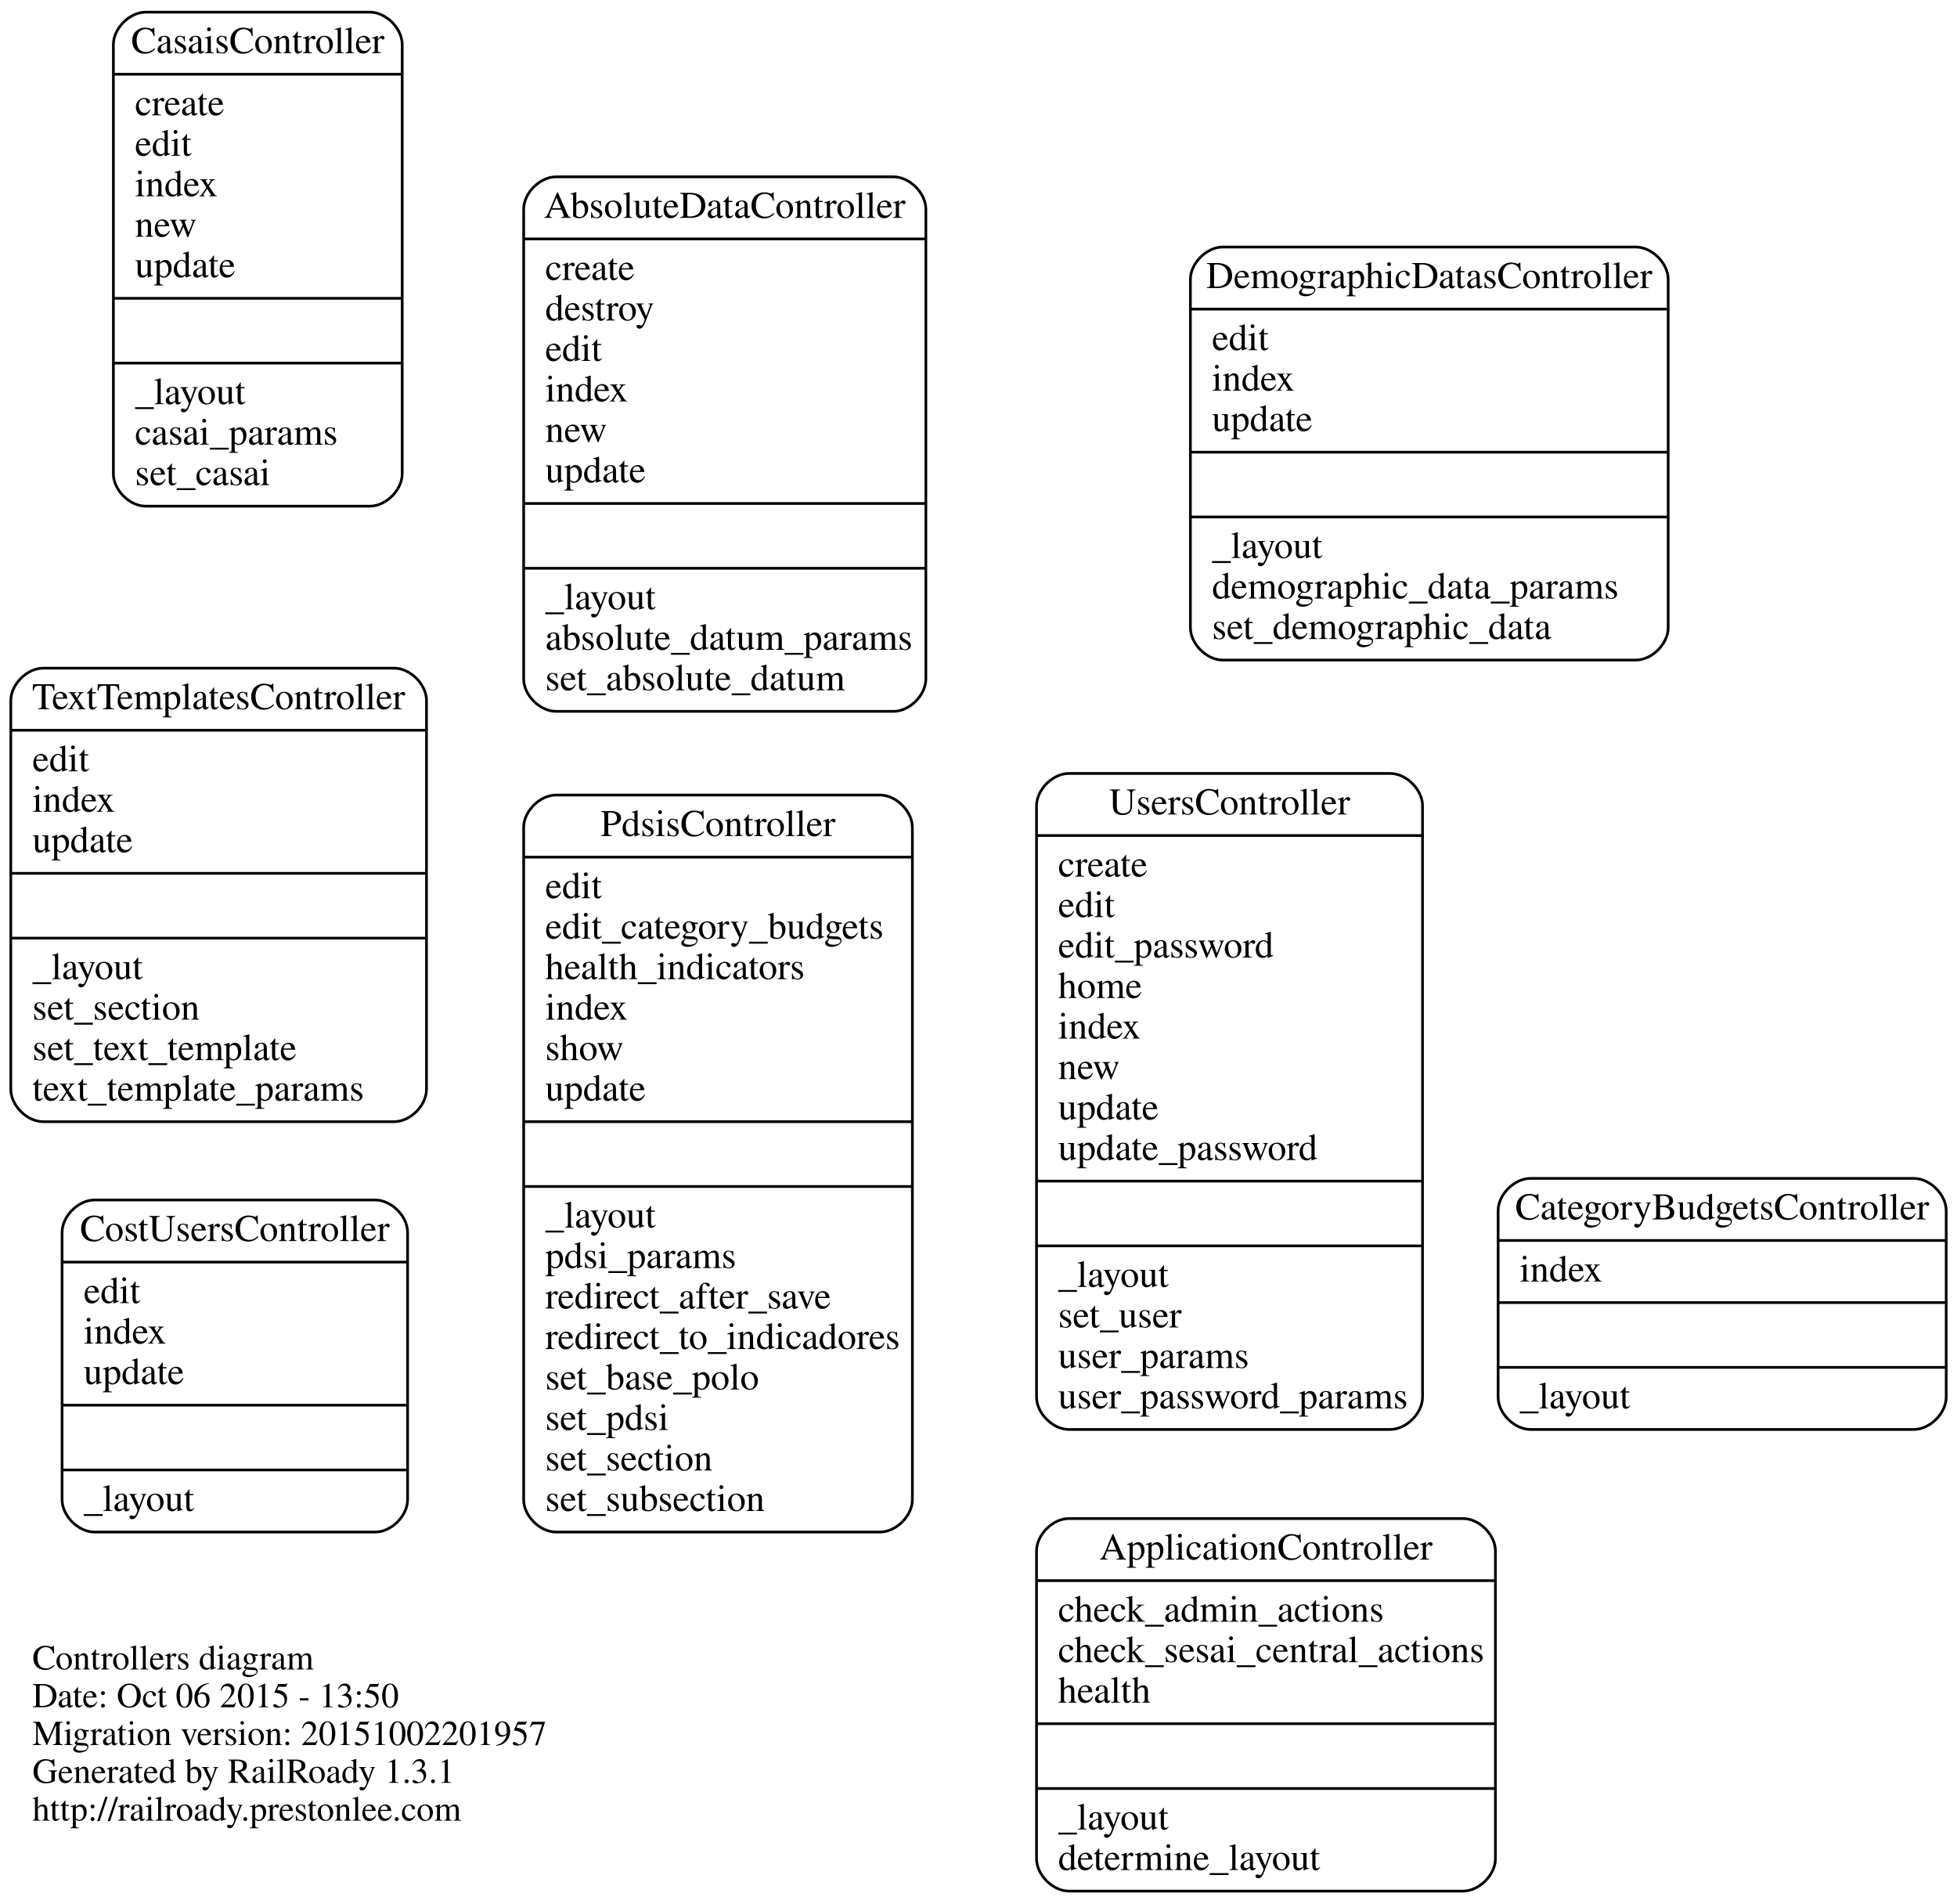
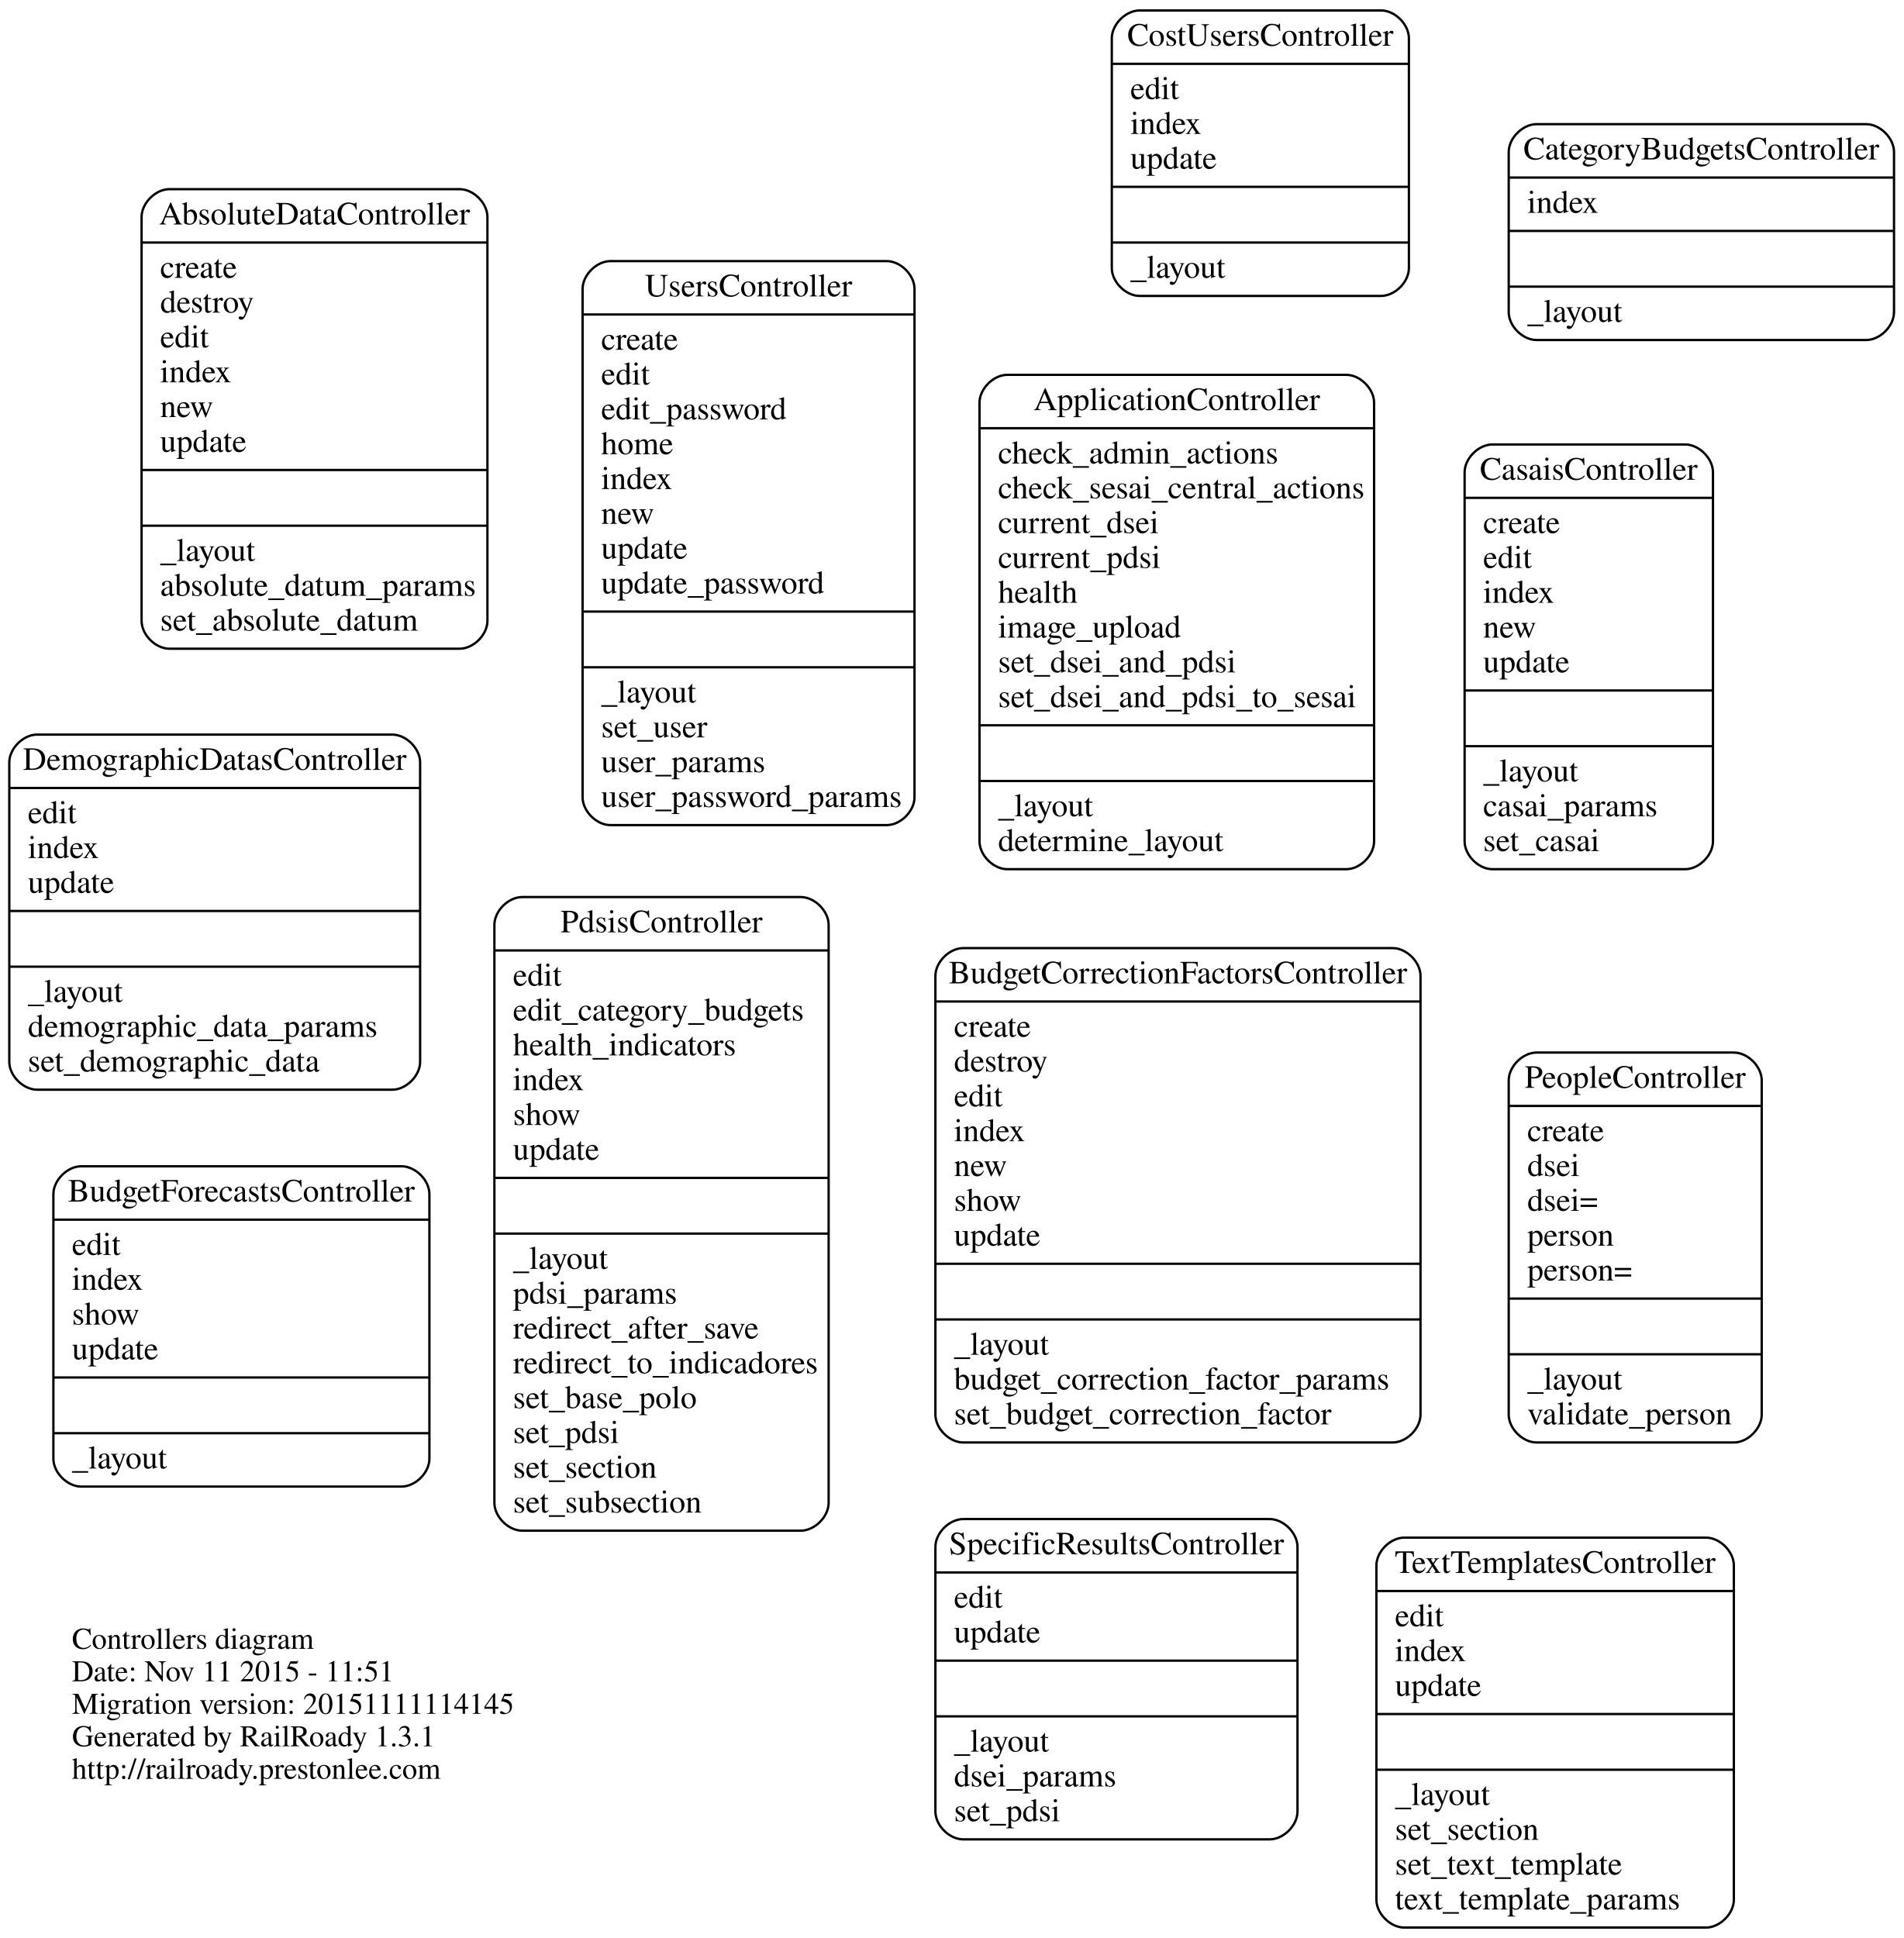
- <svg xmlns="http://www.w3.org/2000/svg" width="725pt" height="705pt" viewBox="0.00 0.00 725.00 705.00">
-   <g id="graph0" class="graph" transform="scale(1 1) rotate(0) translate(4 701)">
-     <polygon fill="none" stroke="none" points="-4,4 -4,-701 721,-701 721,4 -4,4" />
+ <svg xmlns="http://www.w3.org/2000/svg" width="820pt" height="835pt" viewBox="0.00 0.00 820.00 835.00">
+   <g id="graph0" class="graph" transform="scale(1 1) rotate(0) translate(4 831)">
+     <polygon fill="none" stroke="none" points="-4,4 -4,-831 816,-831 816,4 -4,4" />
    <g id="node1" class="node">
-       <text text-anchor="start" x="8" y="-82.6" font-family="Times,serif" font-size="13.00">Controllers diagram</text>
-       <text text-anchor="start" x="8" y="-68.6" font-family="Times,serif" font-size="13.00">Date: Oct 06 2015 - 13:50</text>
-       <text text-anchor="start" x="8" y="-54.6" font-family="Times,serif" font-size="13.00">Migration version: 20151002201957</text>
-       <text text-anchor="start" x="8" y="-40.6" font-family="Times,serif" font-size="13.00">Generated by RailRoady 1.3.1</text>
-       <text text-anchor="start" x="8" y="-26.6" font-family="Times,serif" font-size="13.00">http://railroady.prestonlee.com</text>
+       <text text-anchor="start" x="27" y="-120.6" font-family="Times,serif" font-size="13.00">Controllers diagram</text>
+       <text text-anchor="start" x="27" y="-106.6" font-family="Times,serif" font-size="13.00">Date: Nov 11 2015 - 11:51</text>
+       <text text-anchor="start" x="27" y="-92.6" font-family="Times,serif" font-size="13.00">Migration version: 20151111114145</text>
+       <text text-anchor="start" x="27" y="-78.6" font-family="Times,serif" font-size="13.00">Generated by RailRoady 1.3.1</text>
+       <text text-anchor="start" x="27" y="-64.6" font-family="Times,serif" font-size="13.00">http://railroady.prestonlee.com</text>
    </g>
    <g id="node2" class="node">
-       <path fill="none" stroke="black" d="M392,-0.5C392,-0.5 538,-0.5 538,-0.5 544,-0.5 550,-6.5 550,-12.5 550,-12.5 550,-126.5 550,-126.5 550,-132.5 544,-138.5 538,-138.5 538,-138.5 392,-138.5 392,-138.5 386,-138.5 380,-132.5 380,-126.5 380,-126.5 380,-12.5 380,-12.5 380,-6.5 386,-0.5 392,-0.5" />
-       <text text-anchor="middle" x="465" y="-123.3" font-family="Times,serif" font-size="14.00">ApplicationController</text>
-       <polyline fill="none" stroke="black" points="380,-115.5 550,-115.5 " />
-       <text text-anchor="start" x="388" y="-100.3" font-family="Times,serif" font-size="14.00">check_admin_actions</text>
-       <text text-anchor="start" x="388" y="-85.3" font-family="Times,serif" font-size="14.00">check_sesai_central_actions</text>
-       <text text-anchor="start" x="388" y="-70.3" font-family="Times,serif" font-size="14.00">health</text>
-       <polyline fill="none" stroke="black" points="380,-62.5 550,-62.5 " />
-       <polyline fill="none" stroke="black" points="380,-38.5 550,-38.5 " />
-       <text text-anchor="start" x="388" y="-23.3" font-family="Times,serif" font-size="14.00">_layout</text>
-       <text text-anchor="start" x="388" y="-8.3" font-family="Times,serif" font-size="14.00">determine_layout</text>
+       <path fill="none" stroke="black" d="M430,-456.5C430,-456.5 576,-456.5 576,-456.5 582,-456.5 588,-462.5 588,-468.5 588,-468.5 588,-657.5 588,-657.5 588,-663.5 582,-669.5 576,-669.5 576,-669.5 430,-669.5 430,-669.5 424,-669.5 418,-663.5 418,-657.5 418,-657.5 418,-468.5 418,-468.5 418,-462.5 424,-456.5 430,-456.5" />
+       <text text-anchor="middle" x="503" y="-654.3" font-family="Times,serif" font-size="14.00">ApplicationController</text>
+       <polyline fill="none" stroke="black" points="418,-646.5 588,-646.5 " />
+       <text text-anchor="start" x="426" y="-631.3" font-family="Times,serif" font-size="14.00">check_admin_actions</text>
+       <text text-anchor="start" x="426" y="-616.3" font-family="Times,serif" font-size="14.00">check_sesai_central_actions</text>
+       <text text-anchor="start" x="426" y="-601.3" font-family="Times,serif" font-size="14.00">current_dsei</text>
+       <text text-anchor="start" x="426" y="-586.3" font-family="Times,serif" font-size="14.00">current_pdsi</text>
+       <text text-anchor="start" x="426" y="-571.3" font-family="Times,serif" font-size="14.00">health</text>
+       <text text-anchor="start" x="426" y="-556.3" font-family="Times,serif" font-size="14.00">image_upload</text>
+       <text text-anchor="start" x="426" y="-541.3" font-family="Times,serif" font-size="14.00">set_dsei_and_pdsi</text>
+       <text text-anchor="start" x="426" y="-526.3" font-family="Times,serif" font-size="14.00">set_dsei_and_pdsi_to_sesai</text>
+       <polyline fill="none" stroke="black" points="418,-518.5 588,-518.5 " />
+       <polyline fill="none" stroke="black" points="418,-494.5 588,-494.5 " />
+       <text text-anchor="start" x="426" y="-479.3" font-family="Times,serif" font-size="14.00">_layout</text>
+       <text text-anchor="start" x="426" y="-464.3" font-family="Times,serif" font-size="14.00">determine_layout</text>
    </g>
    <g id="node3" class="node">
-       <path fill="none" stroke="black" d="M50,-513.5C50,-513.5 133,-513.5 133,-513.5 139,-513.5 145,-519.5 145,-525.5 145,-525.5 145,-684.5 145,-684.5 145,-690.5 139,-696.5 133,-696.5 133,-696.5 50,-696.5 50,-696.5 44,-696.5 38,-690.5 38,-684.5 38,-684.5 38,-525.5 38,-525.5 38,-519.5 44,-513.5 50,-513.5" />
-       <text text-anchor="middle" x="91.5" y="-681.3" font-family="Times,serif" font-size="14.00">CasaisController</text>
-       <polyline fill="none" stroke="black" points="38,-673.5 145,-673.5 " />
-       <text text-anchor="start" x="46" y="-658.3" font-family="Times,serif" font-size="14.00">create</text>
-       <text text-anchor="start" x="46" y="-643.3" font-family="Times,serif" font-size="14.00">edit</text>
-       <text text-anchor="start" x="46" y="-628.3" font-family="Times,serif" font-size="14.00">index</text>
-       <text text-anchor="start" x="46" y="-613.3" font-family="Times,serif" font-size="14.00">new</text>
-       <text text-anchor="start" x="46" y="-598.3" font-family="Times,serif" font-size="14.00">update</text>
-       <polyline fill="none" stroke="black" points="38,-590.5 145,-590.5 " />
-       <polyline fill="none" stroke="black" points="38,-566.5 145,-566.5 " />
-       <text text-anchor="start" x="46" y="-551.3" font-family="Times,serif" font-size="14.00">_layout</text>
-       <text text-anchor="start" x="46" y="-536.3" font-family="Times,serif" font-size="14.00">casai_params</text>
-       <text text-anchor="start" x="46" y="-521.3" font-family="Times,serif" font-size="14.00">set_casai</text>
+       <path fill="none" stroke="black" d="M31,-190.5C31,-190.5 169,-190.5 169,-190.5 175,-190.5 181,-196.5 181,-202.5 181,-202.5 181,-316.5 181,-316.5 181,-322.5 175,-328.5 169,-328.5 169,-328.5 31,-328.5 31,-328.5 25,-328.5 19,-322.5 19,-316.5 19,-316.5 19,-202.5 19,-202.5 19,-196.5 25,-190.5 31,-190.5" />
+       <text text-anchor="middle" x="100" y="-313.3" font-family="Times,serif" font-size="14.00">BudgetForecastsController</text>
+       <polyline fill="none" stroke="black" points="19,-305.5 181,-305.5 " />
+       <text text-anchor="start" x="27" y="-290.3" font-family="Times,serif" font-size="14.00">edit</text>
+       <text text-anchor="start" x="27" y="-275.3" font-family="Times,serif" font-size="14.00">index</text>
+       <text text-anchor="start" x="27" y="-260.3" font-family="Times,serif" font-size="14.00">show</text>
+       <text text-anchor="start" x="27" y="-245.3" font-family="Times,serif" font-size="14.00">update</text>
+       <polyline fill="none" stroke="black" points="19,-237.5 181,-237.5 " />
+       <polyline fill="none" stroke="black" points="19,-213.5 181,-213.5 " />
+       <text text-anchor="start" x="27" y="-198.3" font-family="Times,serif" font-size="14.00">_layout</text>
    </g>
    <g id="node4" class="node">
-       <path fill="none" stroke="black" d="M392,-171.5C392,-171.5 511,-171.5 511,-171.5 517,-171.5 523,-177.5 523,-183.5 523,-183.5 523,-402.5 523,-402.5 523,-408.5 517,-414.5 511,-414.5 511,-414.5 392,-414.5 392,-414.5 386,-414.5 380,-408.5 380,-402.5 380,-402.5 380,-183.5 380,-183.5 380,-177.5 386,-171.5 392,-171.5" />
-       <text text-anchor="middle" x="451.5" y="-399.3" font-family="Times,serif" font-size="14.00">UsersController</text>
-       <polyline fill="none" stroke="black" points="380,-391.5 523,-391.5 " />
-       <text text-anchor="start" x="388" y="-376.3" font-family="Times,serif" font-size="14.00">create</text>
-       <text text-anchor="start" x="388" y="-361.3" font-family="Times,serif" font-size="14.00">edit</text>
-       <text text-anchor="start" x="388" y="-346.3" font-family="Times,serif" font-size="14.00">edit_password</text>
-       <text text-anchor="start" x="388" y="-331.3" font-family="Times,serif" font-size="14.00">home</text>
-       <text text-anchor="start" x="388" y="-316.3" font-family="Times,serif" font-size="14.00">index</text>
-       <text text-anchor="start" x="388" y="-301.3" font-family="Times,serif" font-size="14.00">new</text>
-       <text text-anchor="start" x="388" y="-286.3" font-family="Times,serif" font-size="14.00">update</text>
-       <text text-anchor="start" x="388" y="-271.3" font-family="Times,serif" font-size="14.00">update_password</text>
-       <polyline fill="none" stroke="black" points="380,-263.5 523,-263.5 " />
-       <polyline fill="none" stroke="black" points="380,-239.5 523,-239.5 " />
-       <text text-anchor="start" x="388" y="-224.3" font-family="Times,serif" font-size="14.00">_layout</text>
-       <text text-anchor="start" x="388" y="-209.3" font-family="Times,serif" font-size="14.00">set_user</text>
-       <text text-anchor="start" x="388" y="-194.3" font-family="Times,serif" font-size="14.00">user_params</text>
-       <text text-anchor="start" x="388" y="-179.3" font-family="Times,serif" font-size="14.00">user_password_params</text>
+       <path fill="none" stroke="black" d="M639,-456.5C639,-456.5 722,-456.5 722,-456.5 728,-456.5 734,-462.5 734,-468.5 734,-468.5 734,-627.5 734,-627.5 734,-633.5 728,-639.5 722,-639.5 722,-639.5 639,-639.5 639,-639.5 633,-639.5 627,-633.5 627,-627.5 627,-627.5 627,-468.5 627,-468.5 627,-462.5 633,-456.5 639,-456.5" />
+       <text text-anchor="middle" x="680.5" y="-624.3" font-family="Times,serif" font-size="14.00">CasaisController</text>
+       <polyline fill="none" stroke="black" points="627,-616.5 734,-616.5 " />
+       <text text-anchor="start" x="635" y="-601.3" font-family="Times,serif" font-size="14.00">create</text>
+       <text text-anchor="start" x="635" y="-586.3" font-family="Times,serif" font-size="14.00">edit</text>
+       <text text-anchor="start" x="635" y="-571.3" font-family="Times,serif" font-size="14.00">index</text>
+       <text text-anchor="start" x="635" y="-556.3" font-family="Times,serif" font-size="14.00">new</text>
+       <text text-anchor="start" x="635" y="-541.3" font-family="Times,serif" font-size="14.00">update</text>
+       <polyline fill="none" stroke="black" points="627,-533.5 734,-533.5 " />
+       <polyline fill="none" stroke="black" points="627,-509.5 734,-509.5 " />
+       <text text-anchor="start" x="635" y="-494.3" font-family="Times,serif" font-size="14.00">_layout</text>
+       <text text-anchor="start" x="635" y="-479.3" font-family="Times,serif" font-size="14.00">casai_params</text>
+       <text text-anchor="start" x="635" y="-464.3" font-family="Times,serif" font-size="14.00">set_casai</text>
    </g>
    <g id="node5" class="node">
-       <path fill="none" stroke="black" d="M563,-171.5C563,-171.5 705,-171.5 705,-171.5 711,-171.5 717,-177.5 717,-183.5 717,-183.5 717,-252.5 717,-252.5 717,-258.5 711,-264.5 705,-264.5 705,-264.5 563,-264.5 563,-264.5 557,-264.5 551,-258.5 551,-252.5 551,-252.5 551,-183.5 551,-183.5 551,-177.5 557,-171.5 563,-171.5" />
-       <text text-anchor="middle" x="634" y="-249.3" font-family="Times,serif" font-size="14.00">CategoryBudgetsController</text>
-       <polyline fill="none" stroke="black" points="551,-241.5 717,-241.5 " />
-       <text text-anchor="start" x="559" y="-226.3" font-family="Times,serif" font-size="14.00">index</text>
-       <polyline fill="none" stroke="black" points="551,-218.5 717,-218.5 " />
-       <polyline fill="none" stroke="black" points="551,-194.5 717,-194.5 " />
-       <text text-anchor="start" x="559" y="-179.3" font-family="Times,serif" font-size="14.00">_layout</text>
+       <path fill="none" stroke="black" d="M259,-475.5C259,-475.5 378,-475.5 378,-475.5 384,-475.5 390,-481.5 390,-487.5 390,-487.5 390,-706.5 390,-706.5 390,-712.5 384,-718.5 378,-718.5 378,-718.5 259,-718.5 259,-718.5 253,-718.5 247,-712.5 247,-706.5 247,-706.5 247,-487.5 247,-487.5 247,-481.5 253,-475.5 259,-475.5" />
+       <text text-anchor="middle" x="318.5" y="-703.3" font-family="Times,serif" font-size="14.00">UsersController</text>
+       <polyline fill="none" stroke="black" points="247,-695.5 390,-695.5 " />
+       <text text-anchor="start" x="255" y="-680.3" font-family="Times,serif" font-size="14.00">create</text>
+       <text text-anchor="start" x="255" y="-665.3" font-family="Times,serif" font-size="14.00">edit</text>
+       <text text-anchor="start" x="255" y="-650.3" font-family="Times,serif" font-size="14.00">edit_password</text>
+       <text text-anchor="start" x="255" y="-635.3" font-family="Times,serif" font-size="14.00">home</text>
+       <text text-anchor="start" x="255" y="-620.3" font-family="Times,serif" font-size="14.00">index</text>
+       <text text-anchor="start" x="255" y="-605.3" font-family="Times,serif" font-size="14.00">new</text>
+       <text text-anchor="start" x="255" y="-590.3" font-family="Times,serif" font-size="14.00">update</text>
+       <text text-anchor="start" x="255" y="-575.3" font-family="Times,serif" font-size="14.00">update_password</text>
+       <polyline fill="none" stroke="black" points="247,-567.5 390,-567.5 " />
+       <polyline fill="none" stroke="black" points="247,-543.5 390,-543.5 " />
+       <text text-anchor="start" x="255" y="-528.3" font-family="Times,serif" font-size="14.00">_layout</text>
+       <text text-anchor="start" x="255" y="-513.3" font-family="Times,serif" font-size="14.00">set_user</text>
+       <text text-anchor="start" x="255" y="-498.3" font-family="Times,serif" font-size="14.00">user_params</text>
+       <text text-anchor="start" x="255" y="-483.3" font-family="Times,serif" font-size="14.00">user_password_params</text>
    </g>
    <g id="node6" class="node">
-       <path fill="none" stroke="black" d="M449,-456.5C449,-456.5 602,-456.5 602,-456.5 608,-456.5 614,-462.5 614,-468.5 614,-468.5 614,-597.5 614,-597.5 614,-603.5 608,-609.5 602,-609.5 602,-609.5 449,-609.5 449,-609.5 443,-609.5 437,-603.5 437,-597.5 437,-597.5 437,-468.5 437,-468.5 437,-462.5 443,-456.5 449,-456.5" />
-       <text text-anchor="middle" x="525.5" y="-594.3" font-family="Times,serif" font-size="14.00">DemographicDatasController</text>
-       <polyline fill="none" stroke="black" points="437,-586.5 614,-586.5 " />
-       <text text-anchor="start" x="445" y="-571.3" font-family="Times,serif" font-size="14.00">edit</text>
-       <text text-anchor="start" x="445" y="-556.3" font-family="Times,serif" font-size="14.00">index</text>
-       <text text-anchor="start" x="445" y="-541.3" font-family="Times,serif" font-size="14.00">update</text>
-       <polyline fill="none" stroke="black" points="437,-533.5 614,-533.5 " />
-       <polyline fill="none" stroke="black" points="437,-509.5 614,-509.5 " />
-       <text text-anchor="start" x="445" y="-494.3" font-family="Times,serif" font-size="14.00">_layout</text>
-       <text text-anchor="start" x="445" y="-479.3" font-family="Times,serif" font-size="14.00">demographic_data_params</text>
-       <text text-anchor="start" x="445" y="-464.3" font-family="Times,serif" font-size="14.00">set_demographic_data</text>
+       <path fill="none" stroke="black" d="M411,-38.5C411,-38.5 543,-38.5 543,-38.5 549,-38.5 555,-44.5 555,-50.5 555,-50.5 555,-164.5 555,-164.5 555,-170.5 549,-176.5 543,-176.5 543,-176.5 411,-176.5 411,-176.5 405,-176.5 399,-170.5 399,-164.5 399,-164.5 399,-50.5 399,-50.5 399,-44.5 405,-38.5 411,-38.5" />
+       <text text-anchor="middle" x="477" y="-161.3" font-family="Times,serif" font-size="14.00">SpecificResultsController</text>
+       <polyline fill="none" stroke="black" points="399,-153.5 555,-153.5 " />
+       <text text-anchor="start" x="407" y="-138.3" font-family="Times,serif" font-size="14.00">edit</text>
+       <text text-anchor="start" x="407" y="-123.3" font-family="Times,serif" font-size="14.00">update</text>
+       <polyline fill="none" stroke="black" points="399,-115.5 555,-115.5 " />
+       <polyline fill="none" stroke="black" points="399,-91.5 555,-91.5 " />
+       <text text-anchor="start" x="407" y="-76.3" font-family="Times,serif" font-size="14.00">_layout</text>
+       <text text-anchor="start" x="407" y="-61.3" font-family="Times,serif" font-size="14.00">dsei_params</text>
+       <text text-anchor="start" x="407" y="-46.3" font-family="Times,serif" font-size="14.00">set_pdsi</text>
    </g>
    <g id="node7" class="node">
-       <path fill="none" stroke="black" d="M12,-285.5C12,-285.5 142,-285.5 142,-285.5 148,-285.5 154,-291.5 154,-297.5 154,-297.5 154,-441.5 154,-441.5 154,-447.5 148,-453.5 142,-453.5 142,-453.5 12,-453.5 12,-453.5 6,-453.5 0,-447.5 0,-441.5 0,-441.5 0,-297.5 0,-297.5 0,-291.5 6,-285.5 12,-285.5" />
-       <text text-anchor="middle" x="77" y="-438.3" font-family="Times,serif" font-size="14.00">TextTemplatesController</text>
-       <polyline fill="none" stroke="black" points="0,-430.5 154,-430.5 " />
-       <text text-anchor="start" x="8" y="-415.3" font-family="Times,serif" font-size="14.00">edit</text>
-       <text text-anchor="start" x="8" y="-400.3" font-family="Times,serif" font-size="14.00">index</text>
-       <text text-anchor="start" x="8" y="-385.3" font-family="Times,serif" font-size="14.00">update</text>
-       <polyline fill="none" stroke="black" points="0,-377.5 154,-377.5 " />
-       <polyline fill="none" stroke="black" points="0,-353.5 154,-353.5 " />
-       <text text-anchor="start" x="8" y="-338.3" font-family="Times,serif" font-size="14.00">_layout</text>
-       <text text-anchor="start" x="8" y="-323.3" font-family="Times,serif" font-size="14.00">set_section</text>
-       <text text-anchor="start" x="8" y="-308.3" font-family="Times,serif" font-size="14.00">set_text_template</text>
-       <text text-anchor="start" x="8" y="-293.3" font-family="Times,serif" font-size="14.00">text_template_params</text>
+       <path fill="none" stroke="black" d="M658,-684.5C658,-684.5 800,-684.5 800,-684.5 806,-684.5 812,-690.5 812,-696.5 812,-696.5 812,-765.5 812,-765.5 812,-771.5 806,-777.5 800,-777.5 800,-777.5 658,-777.5 658,-777.5 652,-777.5 646,-771.5 646,-765.5 646,-765.5 646,-696.5 646,-696.5 646,-690.5 652,-684.5 658,-684.5" />
+       <text text-anchor="middle" x="729" y="-762.3" font-family="Times,serif" font-size="14.00">CategoryBudgetsController</text>
+       <polyline fill="none" stroke="black" points="646,-754.5 812,-754.5 " />
+       <text text-anchor="start" x="654" y="-739.3" font-family="Times,serif" font-size="14.00">index</text>
+       <polyline fill="none" stroke="black" points="646,-731.5 812,-731.5 " />
+       <polyline fill="none" stroke="black" points="646,-707.5 812,-707.5 " />
+       <text text-anchor="start" x="654" y="-692.3" font-family="Times,serif" font-size="14.00">_layout</text>
    </g>
    <g id="node8" class="node">
-       <path fill="none" stroke="black" d="M31,-133.5C31,-133.5 135,-133.5 135,-133.5 141,-133.5 147,-139.5 147,-145.5 147,-145.5 147,-244.5 147,-244.5 147,-250.5 141,-256.5 135,-256.5 135,-256.5 31,-256.5 31,-256.5 25,-256.5 19,-250.5 19,-244.5 19,-244.5 19,-145.5 19,-145.5 19,-139.5 25,-133.5 31,-133.5" />
-       <text text-anchor="middle" x="83" y="-241.3" font-family="Times,serif" font-size="14.00">CostUsersController</text>
-       <polyline fill="none" stroke="black" points="19,-233.5 147,-233.5 " />
-       <text text-anchor="start" x="27" y="-218.3" font-family="Times,serif" font-size="14.00">edit</text>
-       <text text-anchor="start" x="27" y="-203.3" font-family="Times,serif" font-size="14.00">index</text>
-       <text text-anchor="start" x="27" y="-188.3" font-family="Times,serif" font-size="14.00">update</text>
-       <polyline fill="none" stroke="black" points="19,-180.5 147,-180.5 " />
-       <polyline fill="none" stroke="black" points="19,-156.5 147,-156.5 " />
-       <text text-anchor="start" x="27" y="-141.3" font-family="Times,serif" font-size="14.00">_layout</text>
+       <path fill="none" stroke="black" d="M12,-361.5C12,-361.5 165,-361.5 165,-361.5 171,-361.5 177,-367.5 177,-373.5 177,-373.5 177,-502.5 177,-502.5 177,-508.5 171,-514.5 165,-514.5 165,-514.5 12,-514.5 12,-514.5 6,-514.5 -2.84217e-14,-508.5 -2.84217e-14,-502.5 -2.84217e-14,-502.5 -2.84217e-14,-373.5 -2.84217e-14,-373.5 -2.84217e-14,-367.5 6,-361.5 12,-361.5" />
+       <text text-anchor="middle" x="88.5" y="-499.3" font-family="Times,serif" font-size="14.00">DemographicDatasController</text>
+       <polyline fill="none" stroke="black" points="-2.84217e-14,-491.5 177,-491.5 " />
+       <text text-anchor="start" x="8" y="-476.3" font-family="Times,serif" font-size="14.00">edit</text>
+       <text text-anchor="start" x="8" y="-461.3" font-family="Times,serif" font-size="14.00">index</text>
+       <text text-anchor="start" x="8" y="-446.3" font-family="Times,serif" font-size="14.00">update</text>
+       <polyline fill="none" stroke="black" points="-2.84217e-14,-438.5 177,-438.5 " />
+       <polyline fill="none" stroke="black" points="-2.84217e-14,-414.5 177,-414.5 " />
+       <text text-anchor="start" x="8" y="-399.3" font-family="Times,serif" font-size="14.00">_layout</text>
+       <text text-anchor="start" x="8" y="-384.3" font-family="Times,serif" font-size="14.00">demographic_data_params</text>
+       <text text-anchor="start" x="8" y="-369.3" font-family="Times,serif" font-size="14.00">set_demographic_data</text>
    </g>
    <g id="node9" class="node">
-       <path fill="none" stroke="black" d="M202,-437.5C202,-437.5 327,-437.5 327,-437.5 333,-437.5 339,-443.5 339,-449.5 339,-449.5 339,-623.5 339,-623.5 339,-629.5 333,-635.5 327,-635.5 327,-635.5 202,-635.5 202,-635.5 196,-635.5 190,-629.5 190,-623.5 190,-623.5 190,-449.5 190,-449.5 190,-443.5 196,-437.5 202,-437.5" />
-       <text text-anchor="middle" x="264.5" y="-620.3" font-family="Times,serif" font-size="14.00">AbsoluteDataController</text>
-       <polyline fill="none" stroke="black" points="190,-612.5 339,-612.5 " />
-       <text text-anchor="start" x="198" y="-597.3" font-family="Times,serif" font-size="14.00">create</text>
-       <text text-anchor="start" x="198" y="-582.3" font-family="Times,serif" font-size="14.00">destroy</text>
-       <text text-anchor="start" x="198" y="-567.3" font-family="Times,serif" font-size="14.00">edit</text>
-       <text text-anchor="start" x="198" y="-552.3" font-family="Times,serif" font-size="14.00">index</text>
-       <text text-anchor="start" x="198" y="-537.3" font-family="Times,serif" font-size="14.00">new</text>
-       <text text-anchor="start" x="198" y="-522.3" font-family="Times,serif" font-size="14.00">update</text>
-       <polyline fill="none" stroke="black" points="190,-514.5 339,-514.5 " />
-       <polyline fill="none" stroke="black" points="190,-490.5 339,-490.5 " />
-       <text text-anchor="start" x="198" y="-475.3" font-family="Times,serif" font-size="14.00">_layout</text>
-       <text text-anchor="start" x="198" y="-460.3" font-family="Times,serif" font-size="14.00">absolute_datum_params</text>
-       <text text-anchor="start" x="198" y="-445.3" font-family="Times,serif" font-size="14.00">set_absolute_datum</text>
+       <path fill="none" stroke="black" d="M601,-0.5C601,-0.5 731,-0.5 731,-0.5 737,-0.5 743,-6.5 743,-12.5 743,-12.5 743,-156.5 743,-156.5 743,-162.5 737,-168.5 731,-168.5 731,-168.5 601,-168.5 601,-168.5 595,-168.5 589,-162.5 589,-156.5 589,-156.5 589,-12.5 589,-12.5 589,-6.5 595,-0.5 601,-0.5" />
+       <text text-anchor="middle" x="666" y="-153.3" font-family="Times,serif" font-size="14.00">TextTemplatesController</text>
+       <polyline fill="none" stroke="black" points="589,-145.5 743,-145.5 " />
+       <text text-anchor="start" x="597" y="-130.3" font-family="Times,serif" font-size="14.00">edit</text>
+       <text text-anchor="start" x="597" y="-115.3" font-family="Times,serif" font-size="14.00">index</text>
+       <text text-anchor="start" x="597" y="-100.3" font-family="Times,serif" font-size="14.00">update</text>
+       <polyline fill="none" stroke="black" points="589,-92.5 743,-92.5 " />
+       <polyline fill="none" stroke="black" points="589,-68.5 743,-68.5 " />
+       <text text-anchor="start" x="597" y="-53.3" font-family="Times,serif" font-size="14.00">_layout</text>
+       <text text-anchor="start" x="597" y="-38.3" font-family="Times,serif" font-size="14.00">set_section</text>
+       <text text-anchor="start" x="597" y="-23.3" font-family="Times,serif" font-size="14.00">set_text_template</text>
+       <text text-anchor="start" x="597" y="-8.3" font-family="Times,serif" font-size="14.00">text_template_params</text>
    </g>
    <g id="node10" class="node">
-       <path fill="none" stroke="black" d="M202,-133.5C202,-133.5 322,-133.5 322,-133.5 328,-133.5 334,-139.5 334,-145.5 334,-145.5 334,-394.5 334,-394.5 334,-400.5 328,-406.5 322,-406.5 322,-406.5 202,-406.5 202,-406.5 196,-406.5 190,-400.5 190,-394.5 190,-394.5 190,-145.5 190,-145.5 190,-139.5 196,-133.5 202,-133.5" />
-       <text text-anchor="middle" x="262" y="-391.3" font-family="Times,serif" font-size="14.00">PdsisController</text>
-       <polyline fill="none" stroke="black" points="190,-383.5 334,-383.5 " />
-       <text text-anchor="start" x="198" y="-368.3" font-family="Times,serif" font-size="14.00">edit</text>
-       <text text-anchor="start" x="198" y="-353.3" font-family="Times,serif" font-size="14.00">edit_category_budgets</text>
-       <text text-anchor="start" x="198" y="-338.3" font-family="Times,serif" font-size="14.00">health_indicators</text>
-       <text text-anchor="start" x="198" y="-323.3" font-family="Times,serif" font-size="14.00">index</text>
-       <text text-anchor="start" x="198" y="-308.3" font-family="Times,serif" font-size="14.00">show</text>
-       <text text-anchor="start" x="198" y="-293.3" font-family="Times,serif" font-size="14.00">update</text>
-       <polyline fill="none" stroke="black" points="190,-285.5 334,-285.5 " />
-       <polyline fill="none" stroke="black" points="190,-261.5 334,-261.5 " />
-       <text text-anchor="start" x="198" y="-246.3" font-family="Times,serif" font-size="14.00">_layout</text>
-       <text text-anchor="start" x="198" y="-231.3" font-family="Times,serif" font-size="14.00">pdsi_params</text>
-       <text text-anchor="start" x="198" y="-216.3" font-family="Times,serif" font-size="14.00">redirect_after_save</text>
-       <text text-anchor="start" x="198" y="-201.3" font-family="Times,serif" font-size="14.00">redirect_to_indicadores</text>
-       <text text-anchor="start" x="198" y="-186.3" font-family="Times,serif" font-size="14.00">set_base_polo</text>
-       <text text-anchor="start" x="198" y="-171.3" font-family="Times,serif" font-size="14.00">set_pdsi</text>
-       <text text-anchor="start" x="198" y="-156.3" font-family="Times,serif" font-size="14.00">set_section</text>
-       <text text-anchor="start" x="198" y="-141.3" font-family="Times,serif" font-size="14.00">set_subsection</text>
+       <path fill="none" stroke="black" d="M487,-703.5C487,-703.5 591,-703.5 591,-703.5 597,-703.5 603,-709.5 603,-715.5 603,-715.5 603,-814.5 603,-814.5 603,-820.5 597,-826.5 591,-826.5 591,-826.5 487,-826.5 487,-826.5 481,-826.5 475,-820.5 475,-814.5 475,-814.5 475,-715.5 475,-715.5 475,-709.5 481,-703.5 487,-703.5" />
+       <text text-anchor="middle" x="539" y="-811.3" font-family="Times,serif" font-size="14.00">CostUsersController</text>
+       <polyline fill="none" stroke="black" points="475,-803.5 603,-803.5 " />
+       <text text-anchor="start" x="483" y="-788.3" font-family="Times,serif" font-size="14.00">edit</text>
+       <text text-anchor="start" x="483" y="-773.3" font-family="Times,serif" font-size="14.00">index</text>
+       <text text-anchor="start" x="483" y="-758.3" font-family="Times,serif" font-size="14.00">update</text>
+       <polyline fill="none" stroke="black" points="475,-750.5 603,-750.5 " />
+       <polyline fill="none" stroke="black" points="475,-726.5 603,-726.5 " />
+       <text text-anchor="start" x="483" y="-711.3" font-family="Times,serif" font-size="14.00">_layout</text>
+     </g>
+     <g id="node11" class="node">
+       <path fill="none" stroke="black" d="M69,-551.5C69,-551.5 194,-551.5 194,-551.5 200,-551.5 206,-557.5 206,-563.5 206,-563.5 206,-737.5 206,-737.5 206,-743.5 200,-749.5 194,-749.5 194,-749.5 69,-749.5 69,-749.5 63,-749.5 57,-743.5 57,-737.5 57,-737.5 57,-563.5 57,-563.5 57,-557.5 63,-551.5 69,-551.5" />
+       <text text-anchor="middle" x="131.5" y="-734.3" font-family="Times,serif" font-size="14.00">AbsoluteDataController</text>
+       <polyline fill="none" stroke="black" points="57,-726.5 206,-726.5 " />
+       <text text-anchor="start" x="65" y="-711.3" font-family="Times,serif" font-size="14.00">create</text>
+       <text text-anchor="start" x="65" y="-696.3" font-family="Times,serif" font-size="14.00">destroy</text>
+       <text text-anchor="start" x="65" y="-681.3" font-family="Times,serif" font-size="14.00">edit</text>
+       <text text-anchor="start" x="65" y="-666.3" font-family="Times,serif" font-size="14.00">index</text>
+       <text text-anchor="start" x="65" y="-651.3" font-family="Times,serif" font-size="14.00">new</text>
+       <text text-anchor="start" x="65" y="-636.3" font-family="Times,serif" font-size="14.00">update</text>
+       <polyline fill="none" stroke="black" points="57,-628.5 206,-628.5 " />
+       <polyline fill="none" stroke="black" points="57,-604.5 206,-604.5 " />
+       <text text-anchor="start" x="65" y="-589.3" font-family="Times,serif" font-size="14.00">_layout</text>
+       <text text-anchor="start" x="65" y="-574.3" font-family="Times,serif" font-size="14.00">absolute_datum_params</text>
+       <text text-anchor="start" x="65" y="-559.3" font-family="Times,serif" font-size="14.00">set_absolute_datum</text>
+     </g>
+     <g id="node12" class="node">
+       <path fill="none" stroke="black" d="M658,-209.5C658,-209.5 743,-209.5 743,-209.5 749,-209.5 755,-215.5 755,-221.5 755,-221.5 755,-365.5 755,-365.5 755,-371.5 749,-377.5 743,-377.5 743,-377.5 658,-377.5 658,-377.5 652,-377.5 646,-371.5 646,-365.5 646,-365.5 646,-221.5 646,-221.5 646,-215.5 652,-209.5 658,-209.5" />
+       <text text-anchor="middle" x="700.5" y="-362.3" font-family="Times,serif" font-size="14.00">PeopleController</text>
+       <polyline fill="none" stroke="black" points="646,-354.5 755,-354.5 " />
+       <text text-anchor="start" x="654" y="-339.3" font-family="Times,serif" font-size="14.00">create</text>
+       <text text-anchor="start" x="654" y="-324.3" font-family="Times,serif" font-size="14.00">dsei</text>
+       <text text-anchor="start" x="654" y="-309.3" font-family="Times,serif" font-size="14.00">dsei=</text>
+       <text text-anchor="start" x="654" y="-294.3" font-family="Times,serif" font-size="14.00">person</text>
+       <text text-anchor="start" x="654" y="-279.3" font-family="Times,serif" font-size="14.00">person=</text>
+       <polyline fill="none" stroke="black" points="646,-271.5 755,-271.5 " />
+       <polyline fill="none" stroke="black" points="646,-247.5 755,-247.5 " />
+       <text text-anchor="start" x="654" y="-232.3" font-family="Times,serif" font-size="14.00">_layout</text>
+       <text text-anchor="start" x="654" y="-217.3" font-family="Times,serif" font-size="14.00">validate_person</text>
+     </g>
+     <g id="node13" class="node">
+       <path fill="none" stroke="black" d="M221,-171.5C221,-171.5 341,-171.5 341,-171.5 347,-171.5 353,-177.5 353,-183.5 353,-183.5 353,-432.5 353,-432.5 353,-438.5 347,-444.5 341,-444.5 341,-444.5 221,-444.5 221,-444.5 215,-444.5 209,-438.5 209,-432.5 209,-432.5 209,-183.5 209,-183.5 209,-177.5 215,-171.5 221,-171.5" />
+       <text text-anchor="middle" x="281" y="-429.3" font-family="Times,serif" font-size="14.00">PdsisController</text>
+       <polyline fill="none" stroke="black" points="209,-421.5 353,-421.5 " />
+       <text text-anchor="start" x="217" y="-406.3" font-family="Times,serif" font-size="14.00">edit</text>
+       <text text-anchor="start" x="217" y="-391.3" font-family="Times,serif" font-size="14.00">edit_category_budgets</text>
+       <text text-anchor="start" x="217" y="-376.3" font-family="Times,serif" font-size="14.00">health_indicators</text>
+       <text text-anchor="start" x="217" y="-361.3" font-family="Times,serif" font-size="14.00">index</text>
+       <text text-anchor="start" x="217" y="-346.3" font-family="Times,serif" font-size="14.00">show</text>
+       <text text-anchor="start" x="217" y="-331.3" font-family="Times,serif" font-size="14.00">update</text>
+       <polyline fill="none" stroke="black" points="209,-323.5 353,-323.5 " />
+       <polyline fill="none" stroke="black" points="209,-299.5 353,-299.5 " />
+       <text text-anchor="start" x="217" y="-284.3" font-family="Times,serif" font-size="14.00">_layout</text>
+       <text text-anchor="start" x="217" y="-269.3" font-family="Times,serif" font-size="14.00">pdsi_params</text>
+       <text text-anchor="start" x="217" y="-254.3" font-family="Times,serif" font-size="14.00">redirect_after_save</text>
+       <text text-anchor="start" x="217" y="-239.3" font-family="Times,serif" font-size="14.00">redirect_to_indicadores</text>
+       <text text-anchor="start" x="217" y="-224.3" font-family="Times,serif" font-size="14.00">set_base_polo</text>
+       <text text-anchor="start" x="217" y="-209.3" font-family="Times,serif" font-size="14.00">set_pdsi</text>
+       <text text-anchor="start" x="217" y="-194.3" font-family="Times,serif" font-size="14.00">set_section</text>
+       <text text-anchor="start" x="217" y="-179.3" font-family="Times,serif" font-size="14.00">set_subsection</text>
+     </g>
+     <g id="node14" class="node">
+       <path fill="none" stroke="black" d="M411,-209.5C411,-209.5 596,-209.5 596,-209.5 602,-209.5 608,-215.5 608,-221.5 608,-221.5 608,-410.5 608,-410.5 608,-416.5 602,-422.5 596,-422.5 596,-422.5 411,-422.5 411,-422.5 405,-422.5 399,-416.5 399,-410.5 399,-410.5 399,-221.5 399,-221.5 399,-215.5 405,-209.5 411,-209.5" />
+       <text text-anchor="middle" x="503.5" y="-407.3" font-family="Times,serif" font-size="14.00">BudgetCorrectionFactorsController</text>
+       <polyline fill="none" stroke="black" points="399,-399.5 608,-399.5 " />
+       <text text-anchor="start" x="407" y="-384.3" font-family="Times,serif" font-size="14.00">create</text>
+       <text text-anchor="start" x="407" y="-369.3" font-family="Times,serif" font-size="14.00">destroy</text>
+       <text text-anchor="start" x="407" y="-354.3" font-family="Times,serif" font-size="14.00">edit</text>
+       <text text-anchor="start" x="407" y="-339.3" font-family="Times,serif" font-size="14.00">index</text>
+       <text text-anchor="start" x="407" y="-324.3" font-family="Times,serif" font-size="14.00">new</text>
+       <text text-anchor="start" x="407" y="-309.3" font-family="Times,serif" font-size="14.00">show</text>
+       <text text-anchor="start" x="407" y="-294.3" font-family="Times,serif" font-size="14.00">update</text>
+       <polyline fill="none" stroke="black" points="399,-286.5 608,-286.5 " />
+       <polyline fill="none" stroke="black" points="399,-262.5 608,-262.5 " />
+       <text text-anchor="start" x="407" y="-247.3" font-family="Times,serif" font-size="14.00">_layout</text>
+       <text text-anchor="start" x="407" y="-232.3" font-family="Times,serif" font-size="14.00">budget_correction_factor_params</text>
+       <text text-anchor="start" x="407" y="-217.3" font-family="Times,serif" font-size="14.00">set_budget_correction_factor</text>
    </g>
  </g>
</svg>
